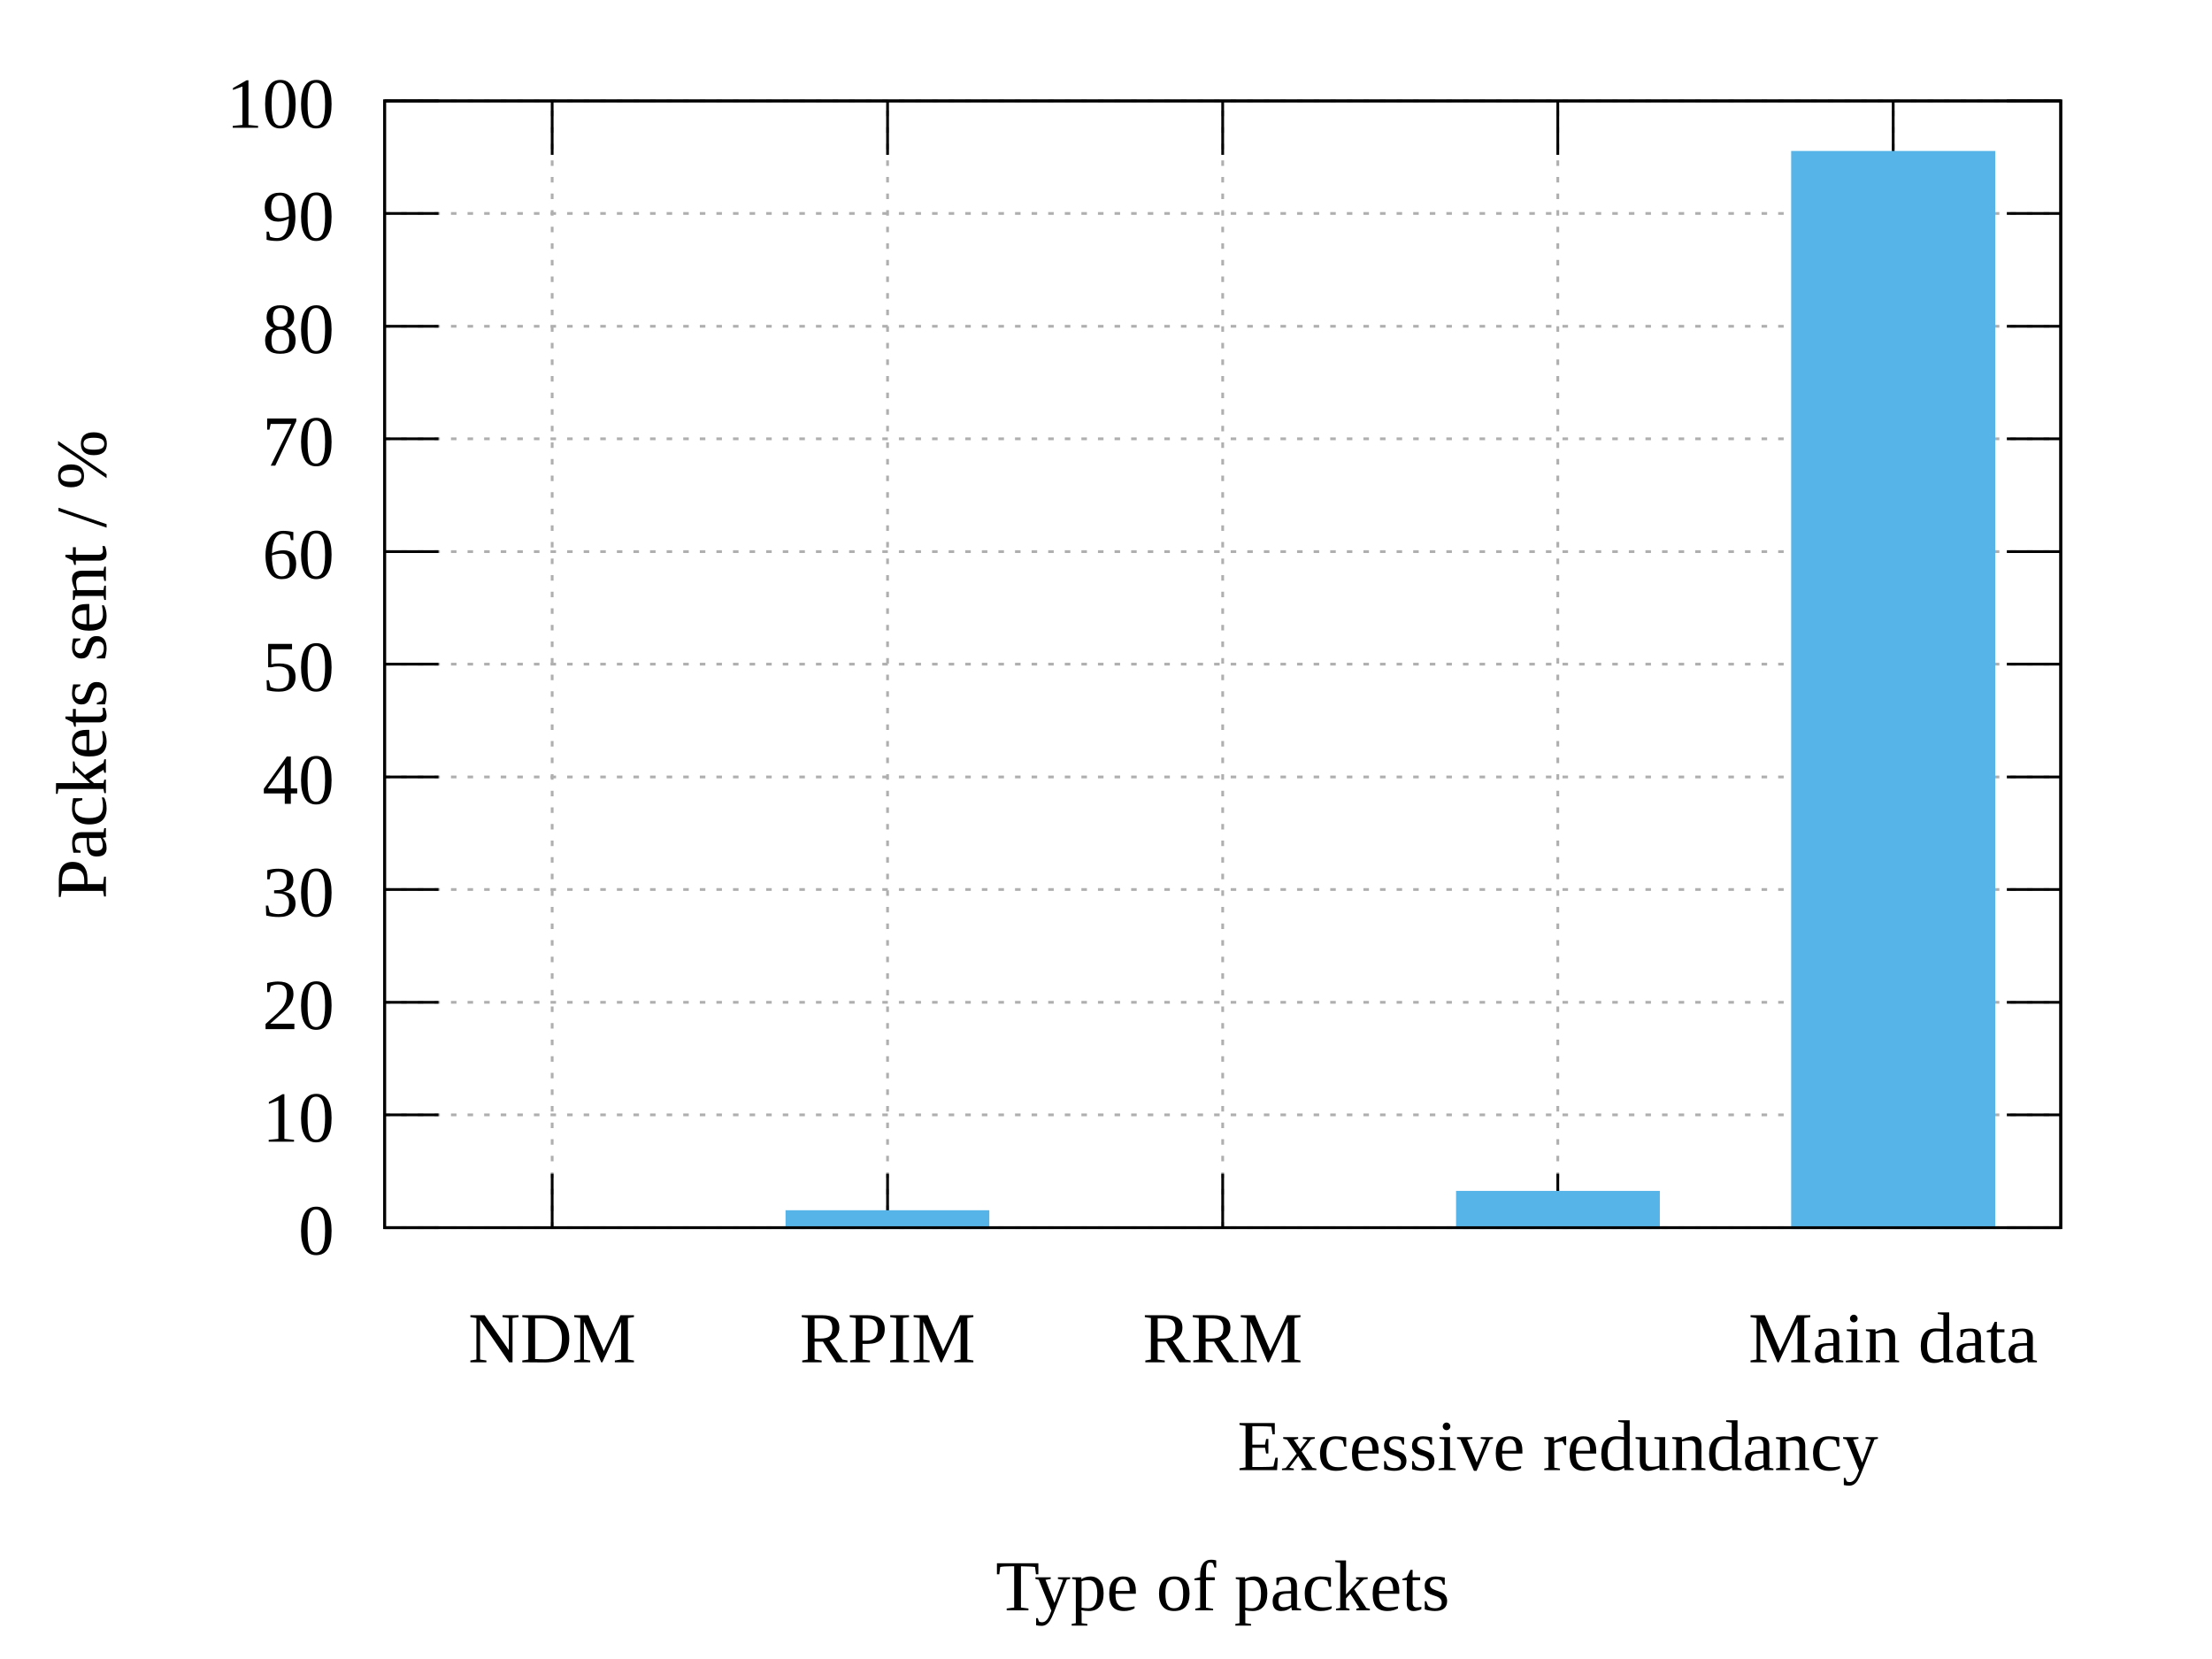
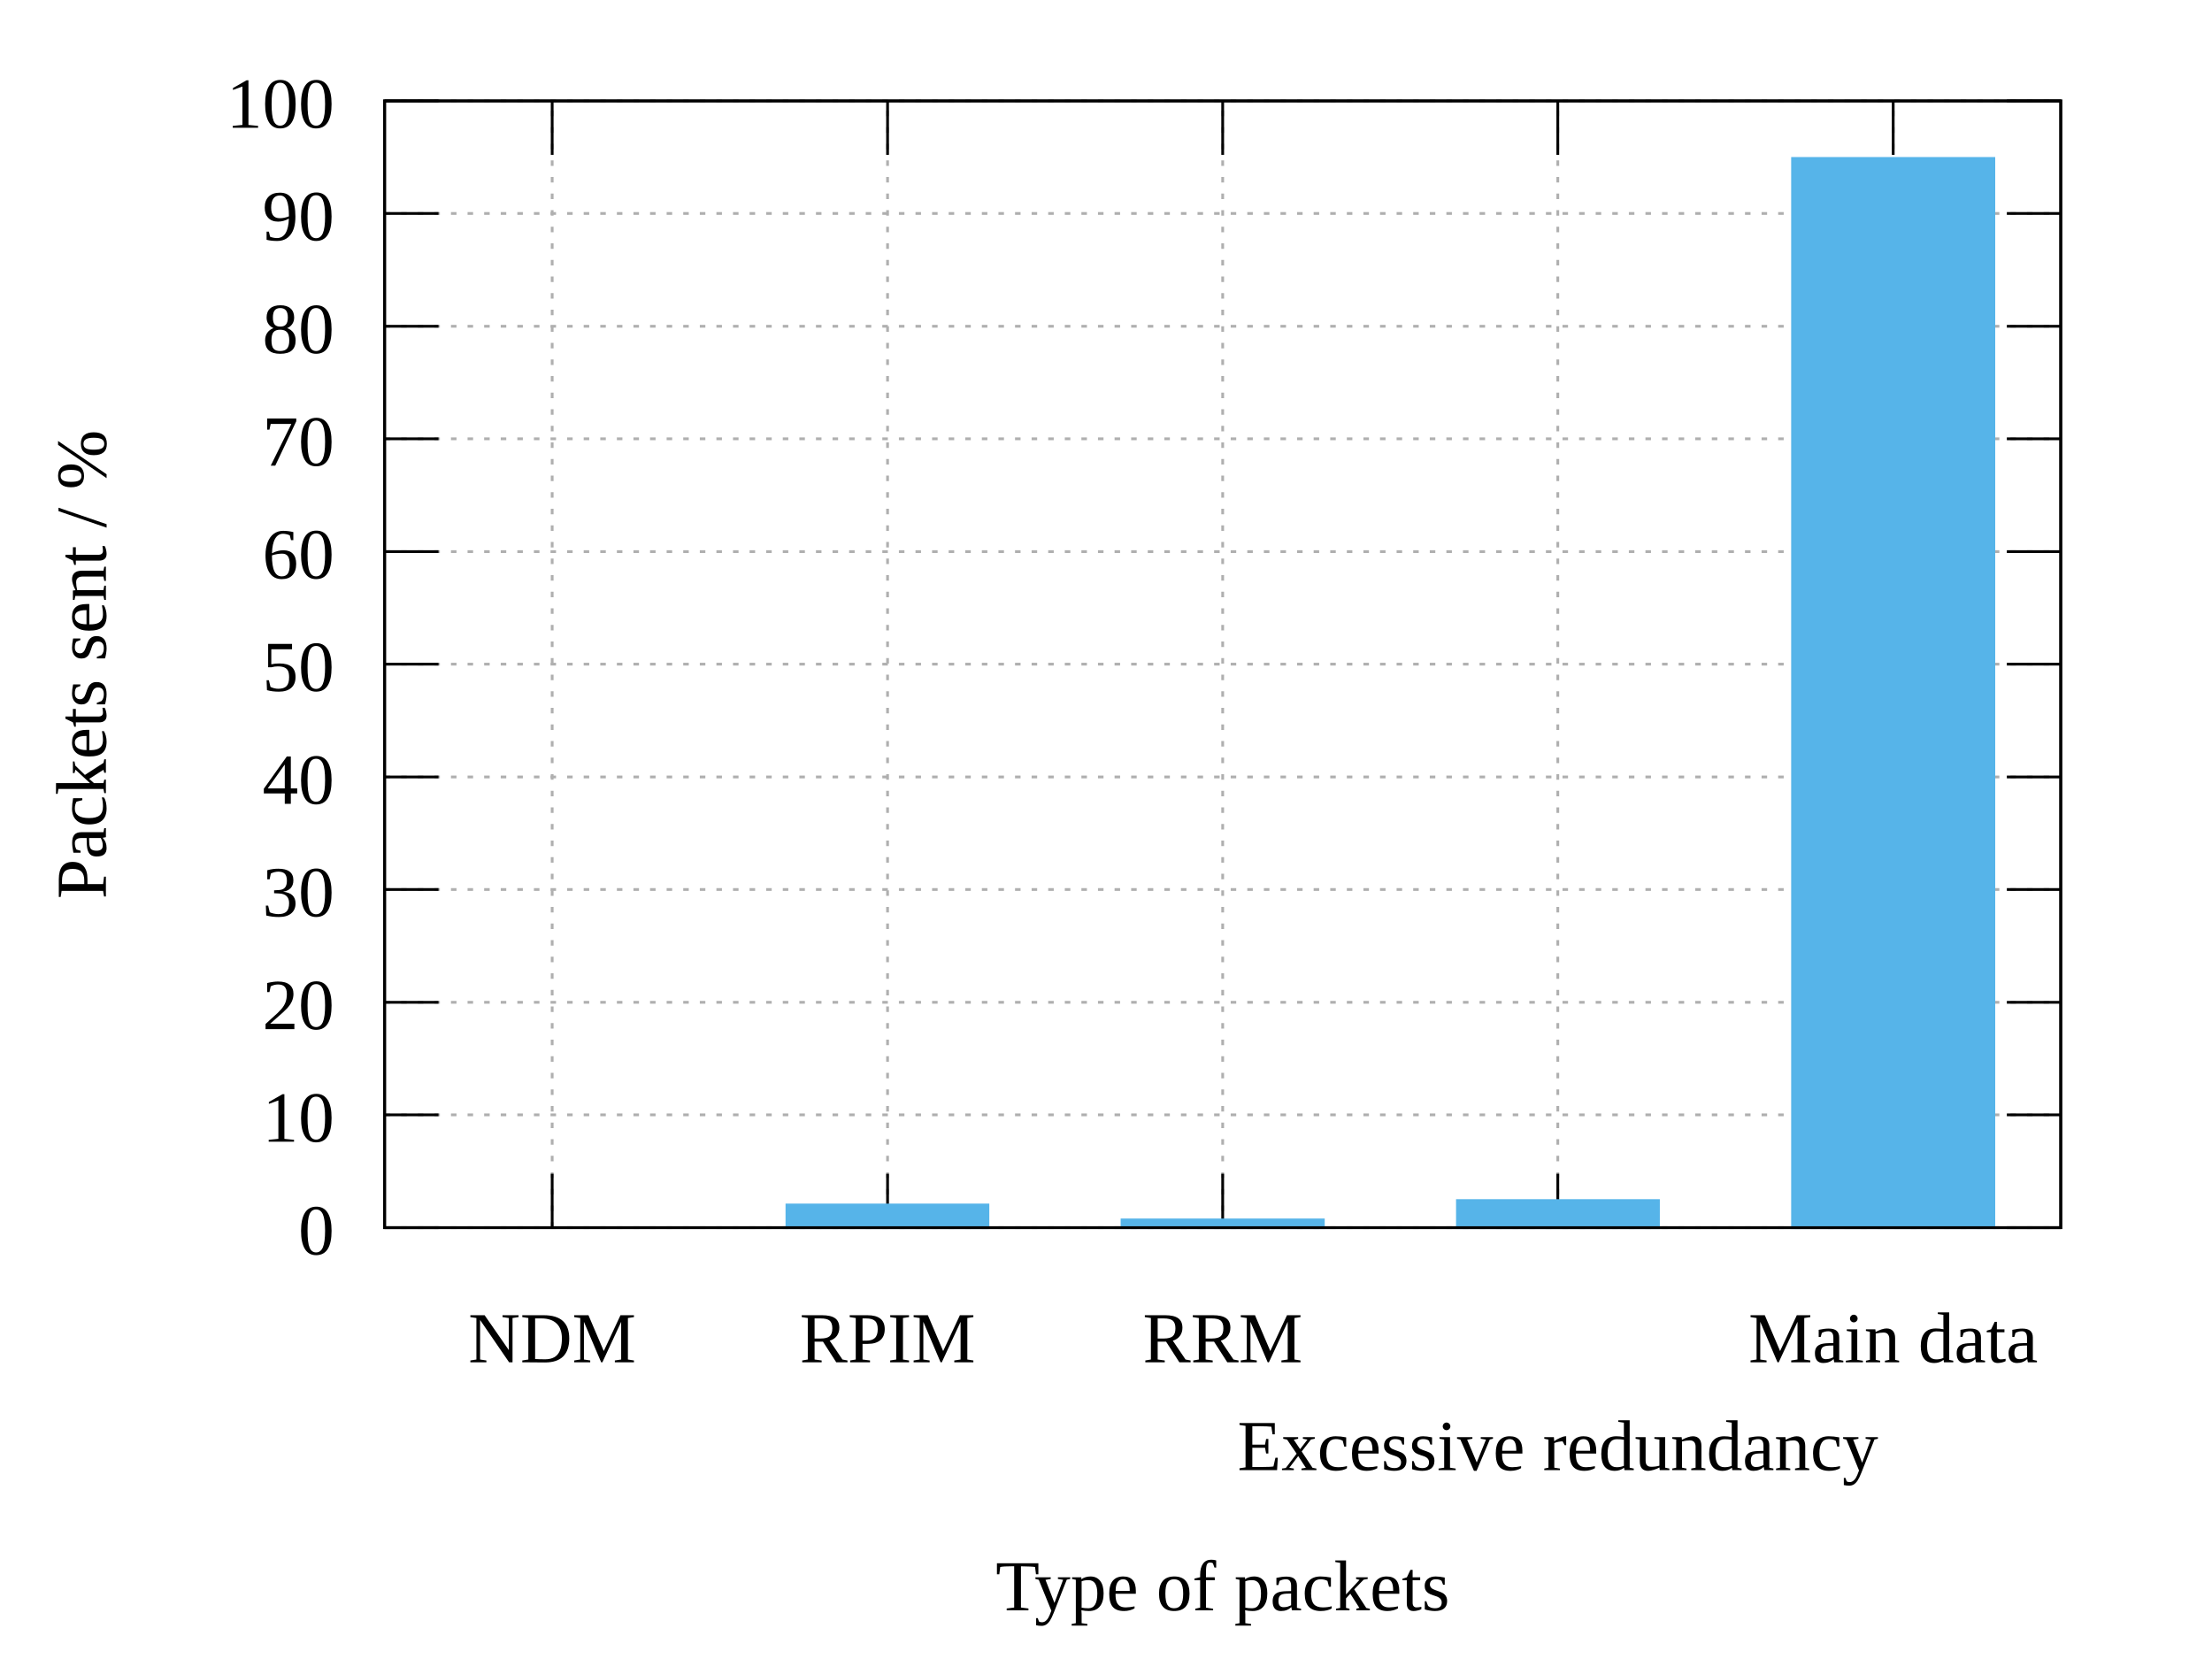
<svg xmlns="http://www.w3.org/2000/svg" xmlns:xlink="http://www.w3.org/1999/xlink" width="800" height="600" viewBox="0 0 800 600">
  <g id="gnuplot_canvas">
    <rect x="0" y="0" width="800" height="600" fill="none" />
    <defs>
      <circle id="gpDot" r="0.5" stroke-width="0.5" />
      <path id="gpPt0" stroke-width="0.103" stroke="currentColor" d="M-1,0 h2 M0,-1 v2" />
      <path id="gpPt1" stroke-width="0.103" stroke="currentColor" d="M-1,-1 L1,1 M1,-1 L-1,1" />
      <path id="gpPt2" stroke-width="0.103" stroke="currentColor" d="M-1,0 L1,0 M0,-1 L0,1 M-1,-1 L1,1 M-1,1 L1,-1" />
      <rect id="gpPt3" stroke-width="0.103" stroke="currentColor" x="-1" y="-1" width="2" height="2" />
      <rect id="gpPt4" stroke-width="0.103" stroke="currentColor" fill="currentColor" x="-1" y="-1" width="2" height="2" />
      <circle id="gpPt5" stroke-width="0.103" stroke="currentColor" cx="0" cy="0" r="1" />
      <use xlink:href="#gpPt5" id="gpPt6" fill="currentColor" stroke="none" />
      <path id="gpPt7" stroke-width="0.103" stroke="currentColor" d="M0,-1.33 L-1.33,0.67 L1.33,0.67 z" />
      <use xlink:href="#gpPt7" id="gpPt8" fill="currentColor" stroke="none" />
      <use xlink:href="#gpPt7" id="gpPt9" stroke="currentColor" transform="rotate(180)" />
      <use xlink:href="#gpPt9" id="gpPt10" fill="currentColor" stroke="none" />
      <use xlink:href="#gpPt3" id="gpPt11" stroke="currentColor" transform="rotate(45)" />
      <use xlink:href="#gpPt11" id="gpPt12" fill="currentColor" stroke="none" />
      <path id="gpPt13" stroke-width="0.103" stroke="currentColor" d="M0,1.330 L1.265,0.411 L0.782,-1.067 L-0.782,-1.076 L-1.265,0.411 z" />
      <use xlink:href="#gpPt13" id="gpPt14" fill="currentColor" stroke="none" />
      <filter id="textbox" filterUnits="objectBoundingBox" x="0" y="0" height="1" width="1">
        <feFlood flood-color="white" flood-opacity="1" result="bgnd" />
        <feComposite in="SourceGraphic" in2="bgnd" operator="atop" />
      </filter>
      <filter id="greybox" filterUnits="objectBoundingBox" x="0" y="0" height="1" width="1">
        <feFlood flood-color="lightgrey" flood-opacity="1" result="grey" />
        <feComposite in="SourceGraphic" in2="grey" operator="atop" />
      </filter>
    </defs>
    <g fill="none" color="white" stroke="currentColor" stroke-width="1.00" stroke-linecap="butt" stroke-linejoin="miter">
</g>
    <g fill="none" color="black" stroke="currentColor" stroke-width="1.00" stroke-linecap="butt" stroke-linejoin="miter">
</g>
    <g fill="none" color="gray" stroke="currentColor" stroke-width="1.00" stroke-linecap="butt" stroke-linejoin="miter">
      <path stroke="rgb(175, 175, 175)" stroke-dasharray="2,4" class="gridline" d="M139.1,444.0 L745.3,444.0  " />
    </g>
    <g fill="none" color="black" stroke="currentColor" stroke-width="1.00" stroke-linecap="butt" stroke-linejoin="miter">
      <path stroke="black" d="M139.1,444.0 L158.6,444.0 M745.3,444.0 L725.8,444.0  " />
      <g transform="translate(120.9,453.7)" stroke="none" fill="black" font-family="Times New Roman" font-size="26.00" text-anchor="end">
        <text>
          <tspan font-family="Times New Roman">0</tspan>
        </text>
      </g>
    </g>
    <g fill="none" color="black" stroke="currentColor" stroke-width="1.00" stroke-linecap="butt" stroke-linejoin="miter">
</g>
    <g fill="none" color="gray" stroke="currentColor" stroke-width="1.00" stroke-linecap="butt" stroke-linejoin="miter">
      <path stroke="rgb(175, 175, 175)" stroke-dasharray="2,4" class="gridline" d="M139.1,403.2 L745.3,403.2  " />
    </g>
    <g fill="none" color="black" stroke="currentColor" stroke-width="1.00" stroke-linecap="butt" stroke-linejoin="miter">
      <path stroke="black" d="M139.1,403.2 L158.6,403.2 M745.3,403.2 L725.8,403.2  " />
      <g transform="translate(120.9,412.9)" stroke="none" fill="black" font-family="Times New Roman" font-size="26.00" text-anchor="end">
        <text>
          <tspan font-family="Times New Roman">10</tspan>
        </text>
      </g>
    </g>
    <g fill="none" color="black" stroke="currentColor" stroke-width="1.00" stroke-linecap="butt" stroke-linejoin="miter">
</g>
    <g fill="none" color="gray" stroke="currentColor" stroke-width="1.00" stroke-linecap="butt" stroke-linejoin="miter">
      <path stroke="rgb(175, 175, 175)" stroke-dasharray="2,4" class="gridline" d="M139.1,362.5 L745.3,362.5  " />
    </g>
    <g fill="none" color="black" stroke="currentColor" stroke-width="1.00" stroke-linecap="butt" stroke-linejoin="miter">
      <path stroke="black" d="M139.1,362.5 L158.6,362.5 M745.3,362.5 L725.8,362.5  " />
      <g transform="translate(120.9,372.2)" stroke="none" fill="black" font-family="Times New Roman" font-size="26.00" text-anchor="end">
        <text>
          <tspan font-family="Times New Roman">20</tspan>
        </text>
      </g>
    </g>
    <g fill="none" color="black" stroke="currentColor" stroke-width="1.00" stroke-linecap="butt" stroke-linejoin="miter">
</g>
    <g fill="none" color="gray" stroke="currentColor" stroke-width="1.00" stroke-linecap="butt" stroke-linejoin="miter">
      <path stroke="rgb(175, 175, 175)" stroke-dasharray="2,4" class="gridline" d="M139.1,321.7 L745.3,321.7  " />
    </g>
    <g fill="none" color="black" stroke="currentColor" stroke-width="1.00" stroke-linecap="butt" stroke-linejoin="miter">
      <path stroke="black" d="M139.1,321.7 L158.6,321.7 M745.3,321.7 L725.8,321.7  " />
      <g transform="translate(120.9,331.4)" stroke="none" fill="black" font-family="Times New Roman" font-size="26.00" text-anchor="end">
        <text>
          <tspan font-family="Times New Roman">30</tspan>
        </text>
      </g>
    </g>
    <g fill="none" color="black" stroke="currentColor" stroke-width="1.00" stroke-linecap="butt" stroke-linejoin="miter">
</g>
    <g fill="none" color="gray" stroke="currentColor" stroke-width="1.00" stroke-linecap="butt" stroke-linejoin="miter">
      <path stroke="rgb(175, 175, 175)" stroke-dasharray="2,4" class="gridline" d="M139.1,281.0 L745.3,281.0  " />
    </g>
    <g fill="none" color="black" stroke="currentColor" stroke-width="1.00" stroke-linecap="butt" stroke-linejoin="miter">
      <path stroke="black" d="M139.1,281.0 L158.6,281.0 M745.3,281.0 L725.8,281.0  " />
      <g transform="translate(120.9,290.7)" stroke="none" fill="black" font-family="Times New Roman" font-size="26.00" text-anchor="end">
        <text>
          <tspan font-family="Times New Roman">40</tspan>
        </text>
      </g>
    </g>
    <g fill="none" color="black" stroke="currentColor" stroke-width="1.00" stroke-linecap="butt" stroke-linejoin="miter">
</g>
    <g fill="none" color="gray" stroke="currentColor" stroke-width="1.00" stroke-linecap="butt" stroke-linejoin="miter">
      <path stroke="rgb(175, 175, 175)" stroke-dasharray="2,4" class="gridline" d="M139.1,240.2 L745.3,240.2  " />
    </g>
    <g fill="none" color="black" stroke="currentColor" stroke-width="1.00" stroke-linecap="butt" stroke-linejoin="miter">
      <path stroke="black" d="M139.1,240.2 L158.6,240.2 M745.3,240.2 L725.8,240.2  " />
      <g transform="translate(120.9,249.9)" stroke="none" fill="black" font-family="Times New Roman" font-size="26.00" text-anchor="end">
        <text>
          <tspan font-family="Times New Roman">50</tspan>
        </text>
      </g>
    </g>
    <g fill="none" color="black" stroke="currentColor" stroke-width="1.00" stroke-linecap="butt" stroke-linejoin="miter">
</g>
    <g fill="none" color="gray" stroke="currentColor" stroke-width="1.00" stroke-linecap="butt" stroke-linejoin="miter">
      <path stroke="rgb(175, 175, 175)" stroke-dasharray="2,4" class="gridline" d="M139.1,199.5 L745.3,199.5  " />
    </g>
    <g fill="none" color="black" stroke="currentColor" stroke-width="1.00" stroke-linecap="butt" stroke-linejoin="miter">
      <path stroke="black" d="M139.1,199.5 L158.6,199.5 M745.3,199.5 L725.8,199.5  " />
      <g transform="translate(120.9,209.2)" stroke="none" fill="black" font-family="Times New Roman" font-size="26.00" text-anchor="end">
        <text>
          <tspan font-family="Times New Roman">60</tspan>
        </text>
      </g>
    </g>
    <g fill="none" color="black" stroke="currentColor" stroke-width="1.00" stroke-linecap="butt" stroke-linejoin="miter">
</g>
    <g fill="none" color="gray" stroke="currentColor" stroke-width="1.00" stroke-linecap="butt" stroke-linejoin="miter">
      <path stroke="rgb(175, 175, 175)" stroke-dasharray="2,4" class="gridline" d="M139.1,158.7 L745.3,158.7  " />
    </g>
    <g fill="none" color="black" stroke="currentColor" stroke-width="1.00" stroke-linecap="butt" stroke-linejoin="miter">
      <path stroke="black" d="M139.1,158.7 L158.6,158.7 M745.3,158.7 L725.8,158.7  " />
      <g transform="translate(120.9,168.4)" stroke="none" fill="black" font-family="Times New Roman" font-size="26.00" text-anchor="end">
        <text>
          <tspan font-family="Times New Roman">70</tspan>
        </text>
      </g>
    </g>
    <g fill="none" color="black" stroke="currentColor" stroke-width="1.00" stroke-linecap="butt" stroke-linejoin="miter">
</g>
    <g fill="none" color="gray" stroke="currentColor" stroke-width="1.00" stroke-linecap="butt" stroke-linejoin="miter">
      <path stroke="rgb(175, 175, 175)" stroke-dasharray="2,4" class="gridline" d="M139.1,118.0 L745.3,118.0  " />
    </g>
    <g fill="none" color="black" stroke="currentColor" stroke-width="1.00" stroke-linecap="butt" stroke-linejoin="miter">
      <path stroke="black" d="M139.1,118.0 L158.6,118.0 M745.3,118.0 L725.8,118.0  " />
      <g transform="translate(120.9,127.7)" stroke="none" fill="black" font-family="Times New Roman" font-size="26.00" text-anchor="end">
        <text>
          <tspan font-family="Times New Roman">80</tspan>
        </text>
      </g>
    </g>
    <g fill="none" color="black" stroke="currentColor" stroke-width="1.00" stroke-linecap="butt" stroke-linejoin="miter">
</g>
    <g fill="none" color="gray" stroke="currentColor" stroke-width="1.00" stroke-linecap="butt" stroke-linejoin="miter">
      <path stroke="rgb(175, 175, 175)" stroke-dasharray="2,4" class="gridline" d="M139.1,77.2 L745.3,77.2  " />
    </g>
    <g fill="none" color="black" stroke="currentColor" stroke-width="1.00" stroke-linecap="butt" stroke-linejoin="miter">
      <path stroke="black" d="M139.1,77.2 L158.6,77.2 M745.3,77.2 L725.8,77.2  " />
      <g transform="translate(120.9,86.9)" stroke="none" fill="black" font-family="Times New Roman" font-size="26.00" text-anchor="end">
        <text>
          <tspan font-family="Times New Roman">90</tspan>
        </text>
      </g>
    </g>
    <g fill="none" color="black" stroke="currentColor" stroke-width="1.00" stroke-linecap="butt" stroke-linejoin="miter">
</g>
    <g fill="none" color="gray" stroke="currentColor" stroke-width="1.00" stroke-linecap="butt" stroke-linejoin="miter">
      <path stroke="rgb(175, 175, 175)" stroke-dasharray="2,4" class="gridline" d="M139.1,36.5 L745.3,36.5  " />
    </g>
    <g fill="none" color="black" stroke="currentColor" stroke-width="1.00" stroke-linecap="butt" stroke-linejoin="miter">
      <path stroke="black" d="M139.1,36.5 L158.6,36.5 M745.3,36.5 L725.8,36.5  " />
      <g transform="translate(120.9,46.2)" stroke="none" fill="black" font-family="Times New Roman" font-size="26.00" text-anchor="end">
        <text>
          <tspan font-family="Times New Roman">100</tspan>
        </text>
      </g>
    </g>
    <g fill="none" color="black" stroke="currentColor" stroke-width="1.00" stroke-linecap="butt" stroke-linejoin="miter">
</g>
    <g fill="none" color="gray" stroke="currentColor" stroke-width="1.00" stroke-linecap="butt" stroke-linejoin="miter">
      <path stroke="rgb(175, 175, 175)" stroke-dasharray="2,4" class="gridline" d="M199.7,444.0 L199.7,36.5  " />
    </g>
    <g fill="none" color="black" stroke="currentColor" stroke-width="1.00" stroke-linecap="butt" stroke-linejoin="miter">
      <path stroke="black" d="M199.7,444.0 L199.7,424.5 M199.7,36.5 L199.7,56.0  " />
      <g transform="translate(199.7,492.7)" stroke="none" fill="black" font-family="Times New Roman" font-size="26.00" text-anchor="middle">
        <text>
          <tspan font-family="Times New Roman">NDM</tspan>
        </text>
      </g>
    </g>
    <g fill="none" color="black" stroke="currentColor" stroke-width="1.00" stroke-linecap="butt" stroke-linejoin="miter">
</g>
    <g fill="none" color="gray" stroke="currentColor" stroke-width="1.00" stroke-linecap="butt" stroke-linejoin="miter">
      <path stroke="rgb(175, 175, 175)" stroke-dasharray="2,4" class="gridline" d="M321.0,444.0 L321.0,36.5  " />
    </g>
    <g fill="none" color="black" stroke="currentColor" stroke-width="1.00" stroke-linecap="butt" stroke-linejoin="miter">
      <path stroke="black" d="M321.0,444.0 L321.0,424.5 M321.0,36.5 L321.0,56.0  " />
      <g transform="translate(321.0,492.7)" stroke="none" fill="black" font-family="Times New Roman" font-size="26.00" text-anchor="middle">
        <text>
          <tspan font-family="Times New Roman">RPIM</tspan>
        </text>
      </g>
    </g>
    <g fill="none" color="black" stroke="currentColor" stroke-width="1.00" stroke-linecap="butt" stroke-linejoin="miter">
</g>
    <g fill="none" color="gray" stroke="currentColor" stroke-width="1.00" stroke-linecap="butt" stroke-linejoin="miter">
      <path stroke="rgb(175, 175, 175)" stroke-dasharray="2,4" class="gridline" d="M442.2,444.0 L442.2,36.5  " />
    </g>
    <g fill="none" color="black" stroke="currentColor" stroke-width="1.00" stroke-linecap="butt" stroke-linejoin="miter">
      <path stroke="black" d="M442.2,444.0 L442.2,424.5 M442.2,36.5 L442.2,56.0  " />
      <g transform="translate(442.2,492.7)" stroke="none" fill="black" font-family="Times New Roman" font-size="26.00" text-anchor="middle">
        <text>
          <tspan font-family="Times New Roman">RRM</tspan>
        </text>
      </g>
    </g>
    <g fill="none" color="black" stroke="currentColor" stroke-width="1.00" stroke-linecap="butt" stroke-linejoin="miter">
</g>
    <g fill="none" color="gray" stroke="currentColor" stroke-width="1.00" stroke-linecap="butt" stroke-linejoin="miter">
      <path stroke="rgb(175, 175, 175)" stroke-dasharray="2,4" class="gridline" d="M563.4,444.0 L563.4,36.5  " />
    </g>
    <g fill="none" color="black" stroke="currentColor" stroke-width="1.00" stroke-linecap="butt" stroke-linejoin="miter">
      <path stroke="black" d="M563.4,444.0 L563.4,424.5 M563.4,36.5 L563.4,56.0  " />
      <g transform="translate(563.4,492.7)" stroke="none" fill="black" font-family="Times New Roman" font-size="26.00" text-anchor="middle">
        <text />
      </g>
      <g transform="translate(563.4,531.7)" stroke="none" fill="black" font-family="Times New Roman" font-size="26.00" text-anchor="middle">
        <text>
          <tspan font-family="Times New Roman">Excessive redundancy</tspan>
        </text>
      </g>
    </g>
    <g fill="none" color="black" stroke="currentColor" stroke-width="1.00" stroke-linecap="butt" stroke-linejoin="miter">
</g>
    <g fill="none" color="gray" stroke="currentColor" stroke-width="1.00" stroke-linecap="butt" stroke-linejoin="miter">
      <path stroke="rgb(175, 175, 175)" stroke-dasharray="2,4" class="gridline" d="M684.7,444.0 L684.7,56.0 L684.7,36.5  " />
    </g>
    <g fill="none" color="black" stroke="currentColor" stroke-width="1.00" stroke-linecap="butt" stroke-linejoin="miter">
      <path stroke="black" d="M684.7,444.0 L684.7,424.5 M684.7,36.5 L684.7,56.0  " />
      <g transform="translate(684.7,492.7)" stroke="none" fill="black" font-family="Times New Roman" font-size="26.00" text-anchor="middle">
        <text>
          <tspan font-family="Times New Roman">Main data</tspan>
        </text>
      </g>
    </g>
    <g fill="none" color="black" stroke="currentColor" stroke-width="1.00" stroke-linecap="butt" stroke-linejoin="miter">
</g>
    <g fill="none" color="black" stroke="currentColor" stroke-width="1.00" stroke-linecap="butt" stroke-linejoin="miter">
      <path stroke="black" d="M139.1,36.5 L139.1,444.0 L745.3,444.0 L745.3,36.5 L139.1,36.5 Z  " />
    </g>
    <g fill="none" color="black" stroke="currentColor" stroke-width="1.00" stroke-linecap="butt" stroke-linejoin="miter">
      <g transform="translate(38.3,240.3) rotate(270)" stroke="none" fill="black" font-family="Times New Roman" font-size="26.00" text-anchor="middle">
        <text>
          <tspan font-family="Times New Roman">Packets sent / %</tspan>
        </text>
      </g>
    </g>
    <g fill="none" color="black" stroke="currentColor" stroke-width="1.00" stroke-linecap="butt" stroke-linejoin="miter">
      <g transform="translate(442.2,582.4)" stroke="none" fill="black" font-family="Times New Roman" font-size="26.00" text-anchor="middle">
        <text>
          <tspan font-family="Times New Roman">Type of packets</tspan>
        </text>
      </g>
    </g>
    <g fill="none" color="black" stroke="currentColor" stroke-width="1.00" stroke-linecap="butt" stroke-linejoin="miter">
</g>
    <g id="gnuplot_plot_1">
      <g fill="none" color="black" stroke="currentColor" stroke-width="1.00" stroke-linecap="butt" stroke-linejoin="miter">
        <g stroke="none" shape-rendering="crispEdges">
-           <polygon fill="rgb( 86, 180, 233)" points="284.6,444.0 357.4,444.0 357.4,438.1 284.6,438.1 " />
-         </g>
-         <path stroke="rgb( 86, 180, 233)" d="M284.6,444.0 L284.6,438.2 L357.3,438.2 L357.3,444.0 L284.6,444.0 Z  " />
-         <g stroke="none" shape-rendering="crispEdges">
-           <polygon fill="rgb( 86, 180, 233)" points="527.1,444.0 599.9,444.0 599.9,431.1 527.1,431.1 " />
-         </g>
-         <path stroke="rgb( 86, 180, 233)" d="M527.1,444.0 L527.1,431.2 L599.8,431.2 L599.8,444.0 L527.1,444.0 Z  " />
-         <g stroke="none" shape-rendering="crispEdges">
-           <polygon fill="rgb( 86, 180, 233)" points="648.3,444.0 721.2,444.0 721.2,55.0 648.3,55.0 " />
-         </g>
-         <path stroke="rgb( 86, 180, 233)" d="M648.3,444.0 L648.3,55.1 L721.1,55.1 L721.1,444.0 L648.3,444.0 Z  " />
+           <polygon fill="rgb( 86, 180, 233)" points="284.6,444.0 357.4,444.0 357.4,435.7 284.6,435.7 " />
+         </g>
+         <path stroke="rgb( 86, 180, 233)" d="M284.6,444.0 L284.6,435.8 L357.3,435.8 L357.3,444.0 L284.6,444.0 Z  " />
+         <g stroke="none" shape-rendering="crispEdges">
+           <polygon fill="rgb( 86, 180, 233)" points="405.8,444.0 478.7,444.0 478.7,441.1 405.8,441.1 " />
+         </g>
+         <path stroke="rgb( 86, 180, 233)" d="M405.8,444.0 L405.8,441.2 L478.6,441.2 L478.6,444.0 L405.8,444.0 Z  " />
+         <g stroke="none" shape-rendering="crispEdges">
+           <polygon fill="rgb( 86, 180, 233)" points="527.1,444.0 599.9,444.0 599.9,434.1 527.1,434.1 " />
+         </g>
+         <path stroke="rgb( 86, 180, 233)" d="M527.1,444.0 L527.1,434.2 L599.8,434.2 L599.8,444.0 L527.1,444.0 Z  " />
+         <g stroke="none" shape-rendering="crispEdges">
+           <polygon fill="rgb( 86, 180, 233)" points="648.3,444.0 721.2,444.0 721.2,57.2 648.3,57.2 " />
+         </g>
+         <path stroke="rgb( 86, 180, 233)" d="M648.3,444.0 L648.3,57.3 L721.1,57.3 L721.1,444.0 L648.3,444.0 Z  " />
      </g>
    </g>
    <g fill="none" color="white" stroke="rgb( 86, 180, 233)" stroke-width="2.00" stroke-linecap="butt" stroke-linejoin="miter">
</g>
    <g fill="none" color="black" stroke="currentColor" stroke-width="2.00" stroke-linecap="butt" stroke-linejoin="miter">
</g>
    <g fill="none" color="black" stroke="black" stroke-width="1.00" stroke-linecap="butt" stroke-linejoin="miter">
</g>
    <g fill="none" color="black" stroke="currentColor" stroke-width="1.00" stroke-linecap="butt" stroke-linejoin="miter">
      <path stroke="black" d="M139.1,36.5 L139.1,444.0 L745.3,444.0 L745.3,36.5 L139.1,36.5 Z  " />
    </g>
    <g fill="none" color="black" stroke="currentColor" stroke-width="1.00" stroke-linecap="butt" stroke-linejoin="miter">
</g>
  </g>
</svg>
